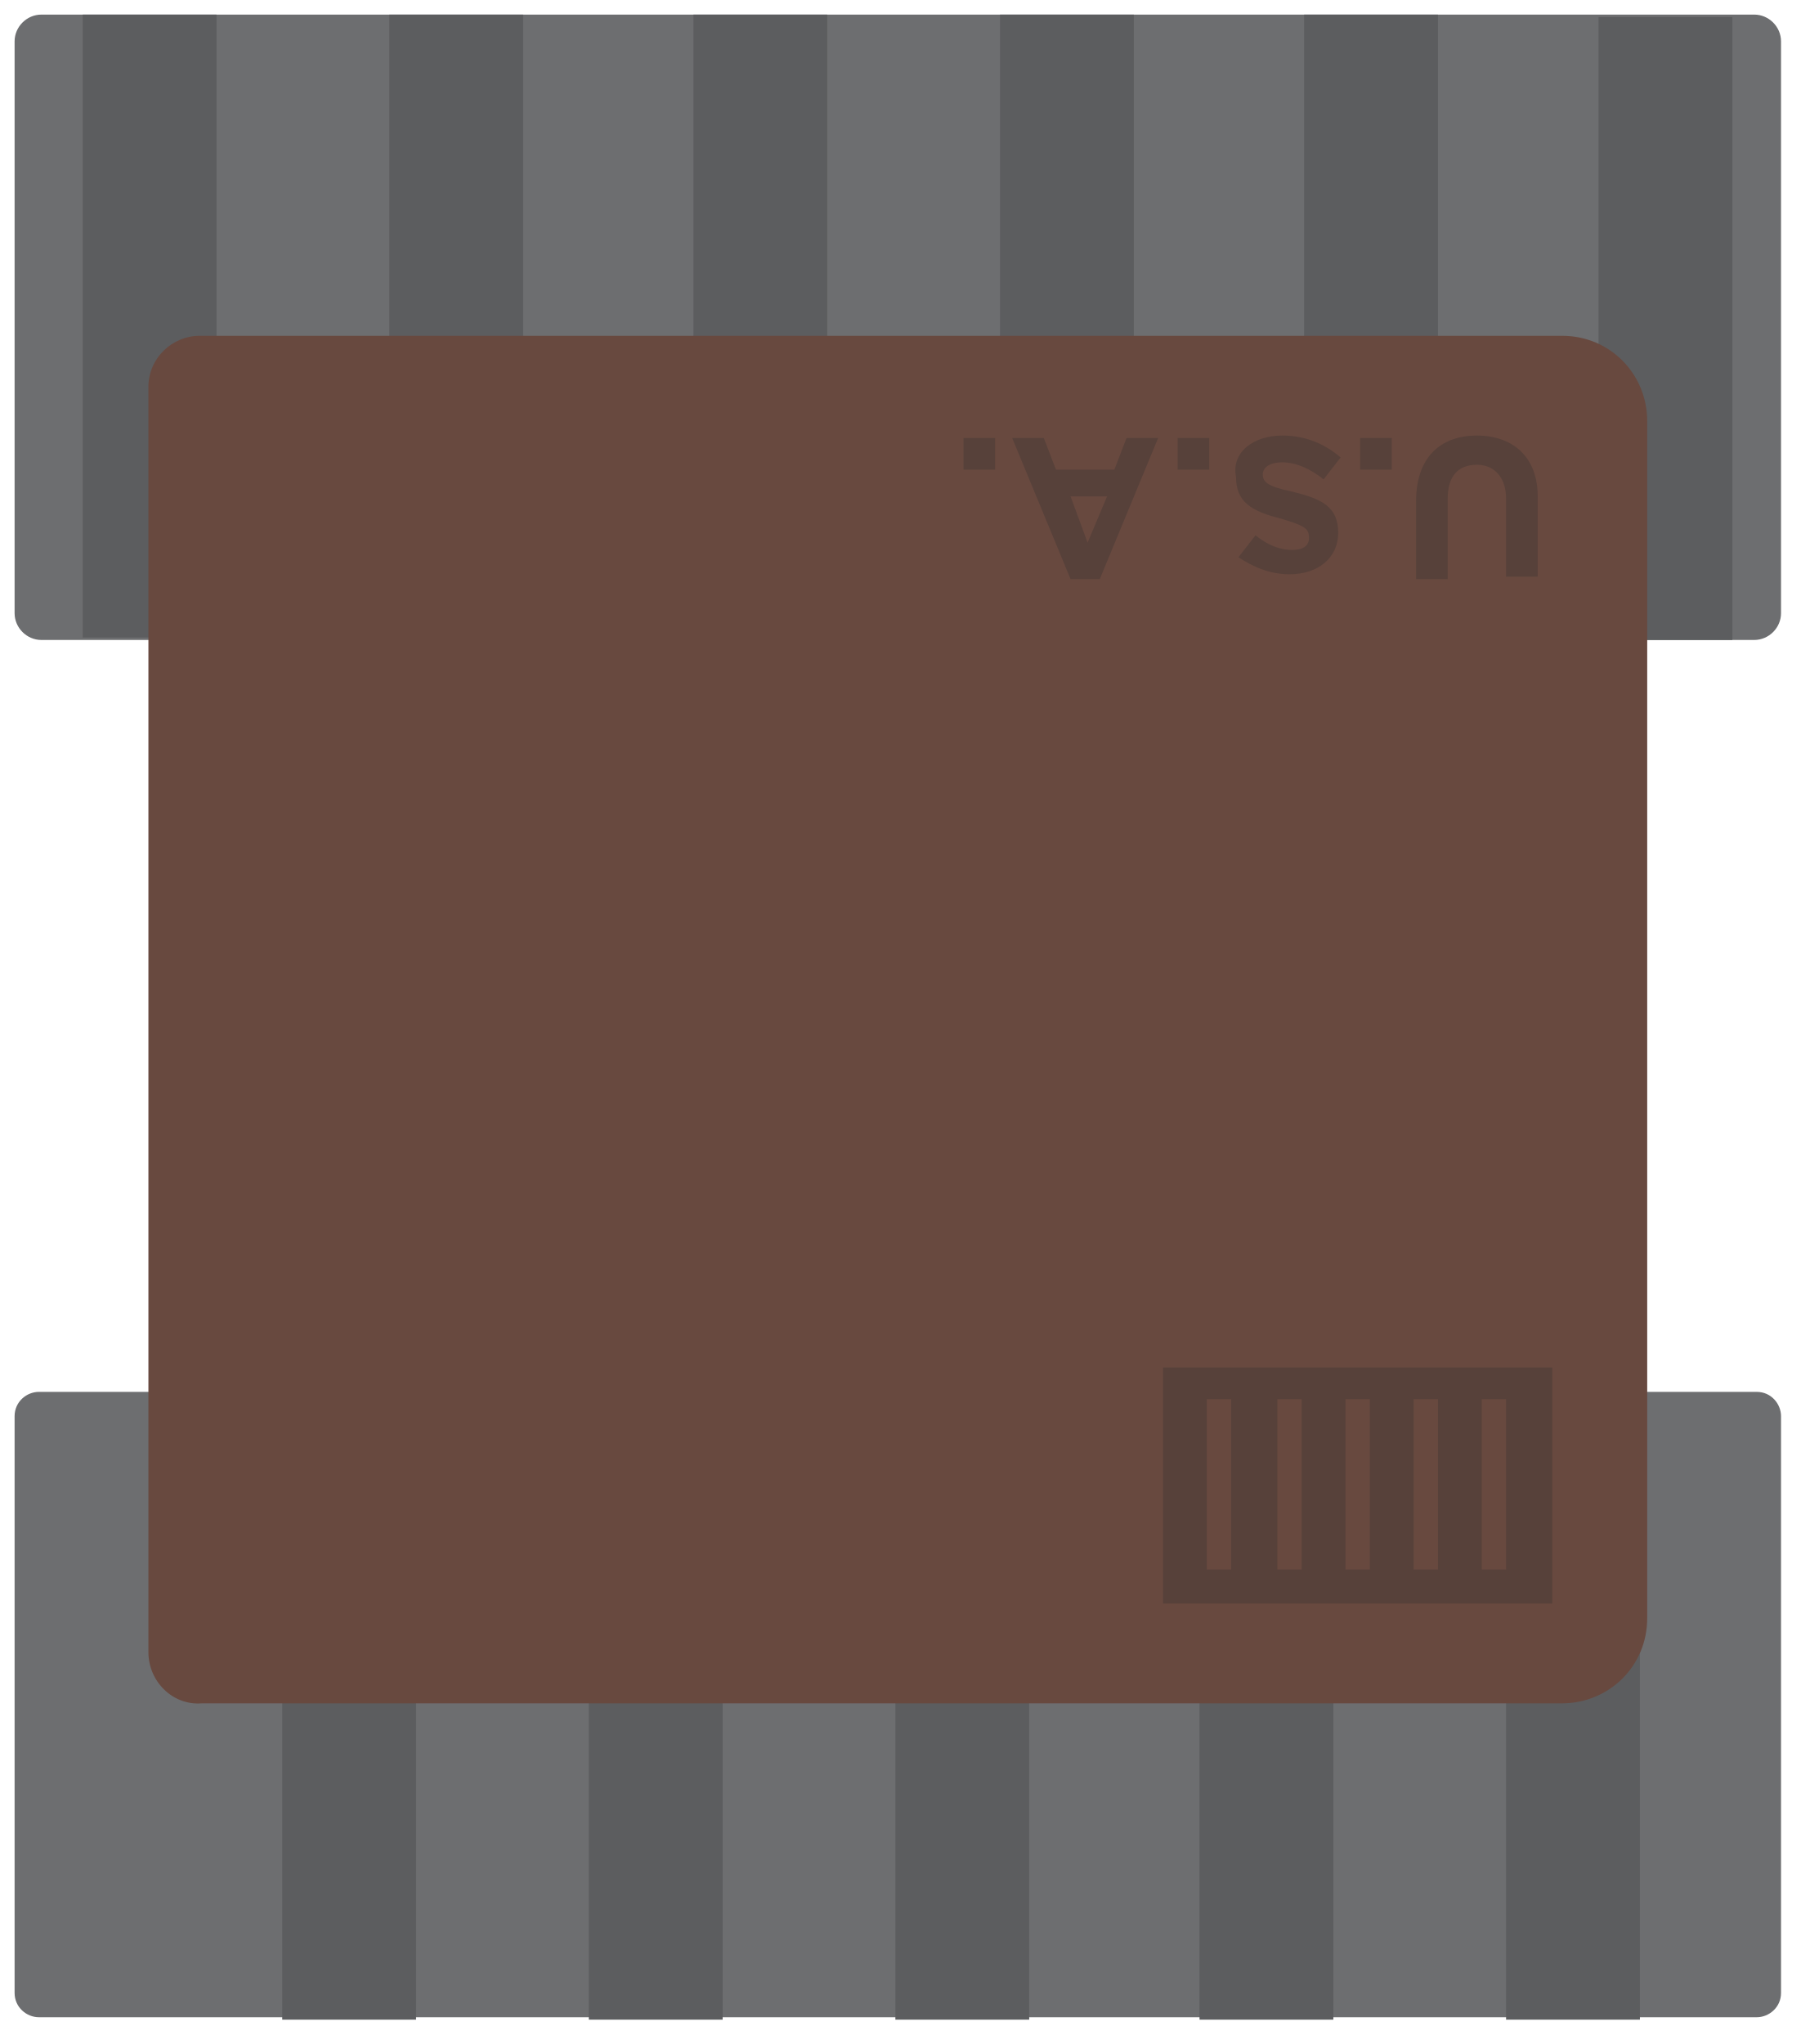
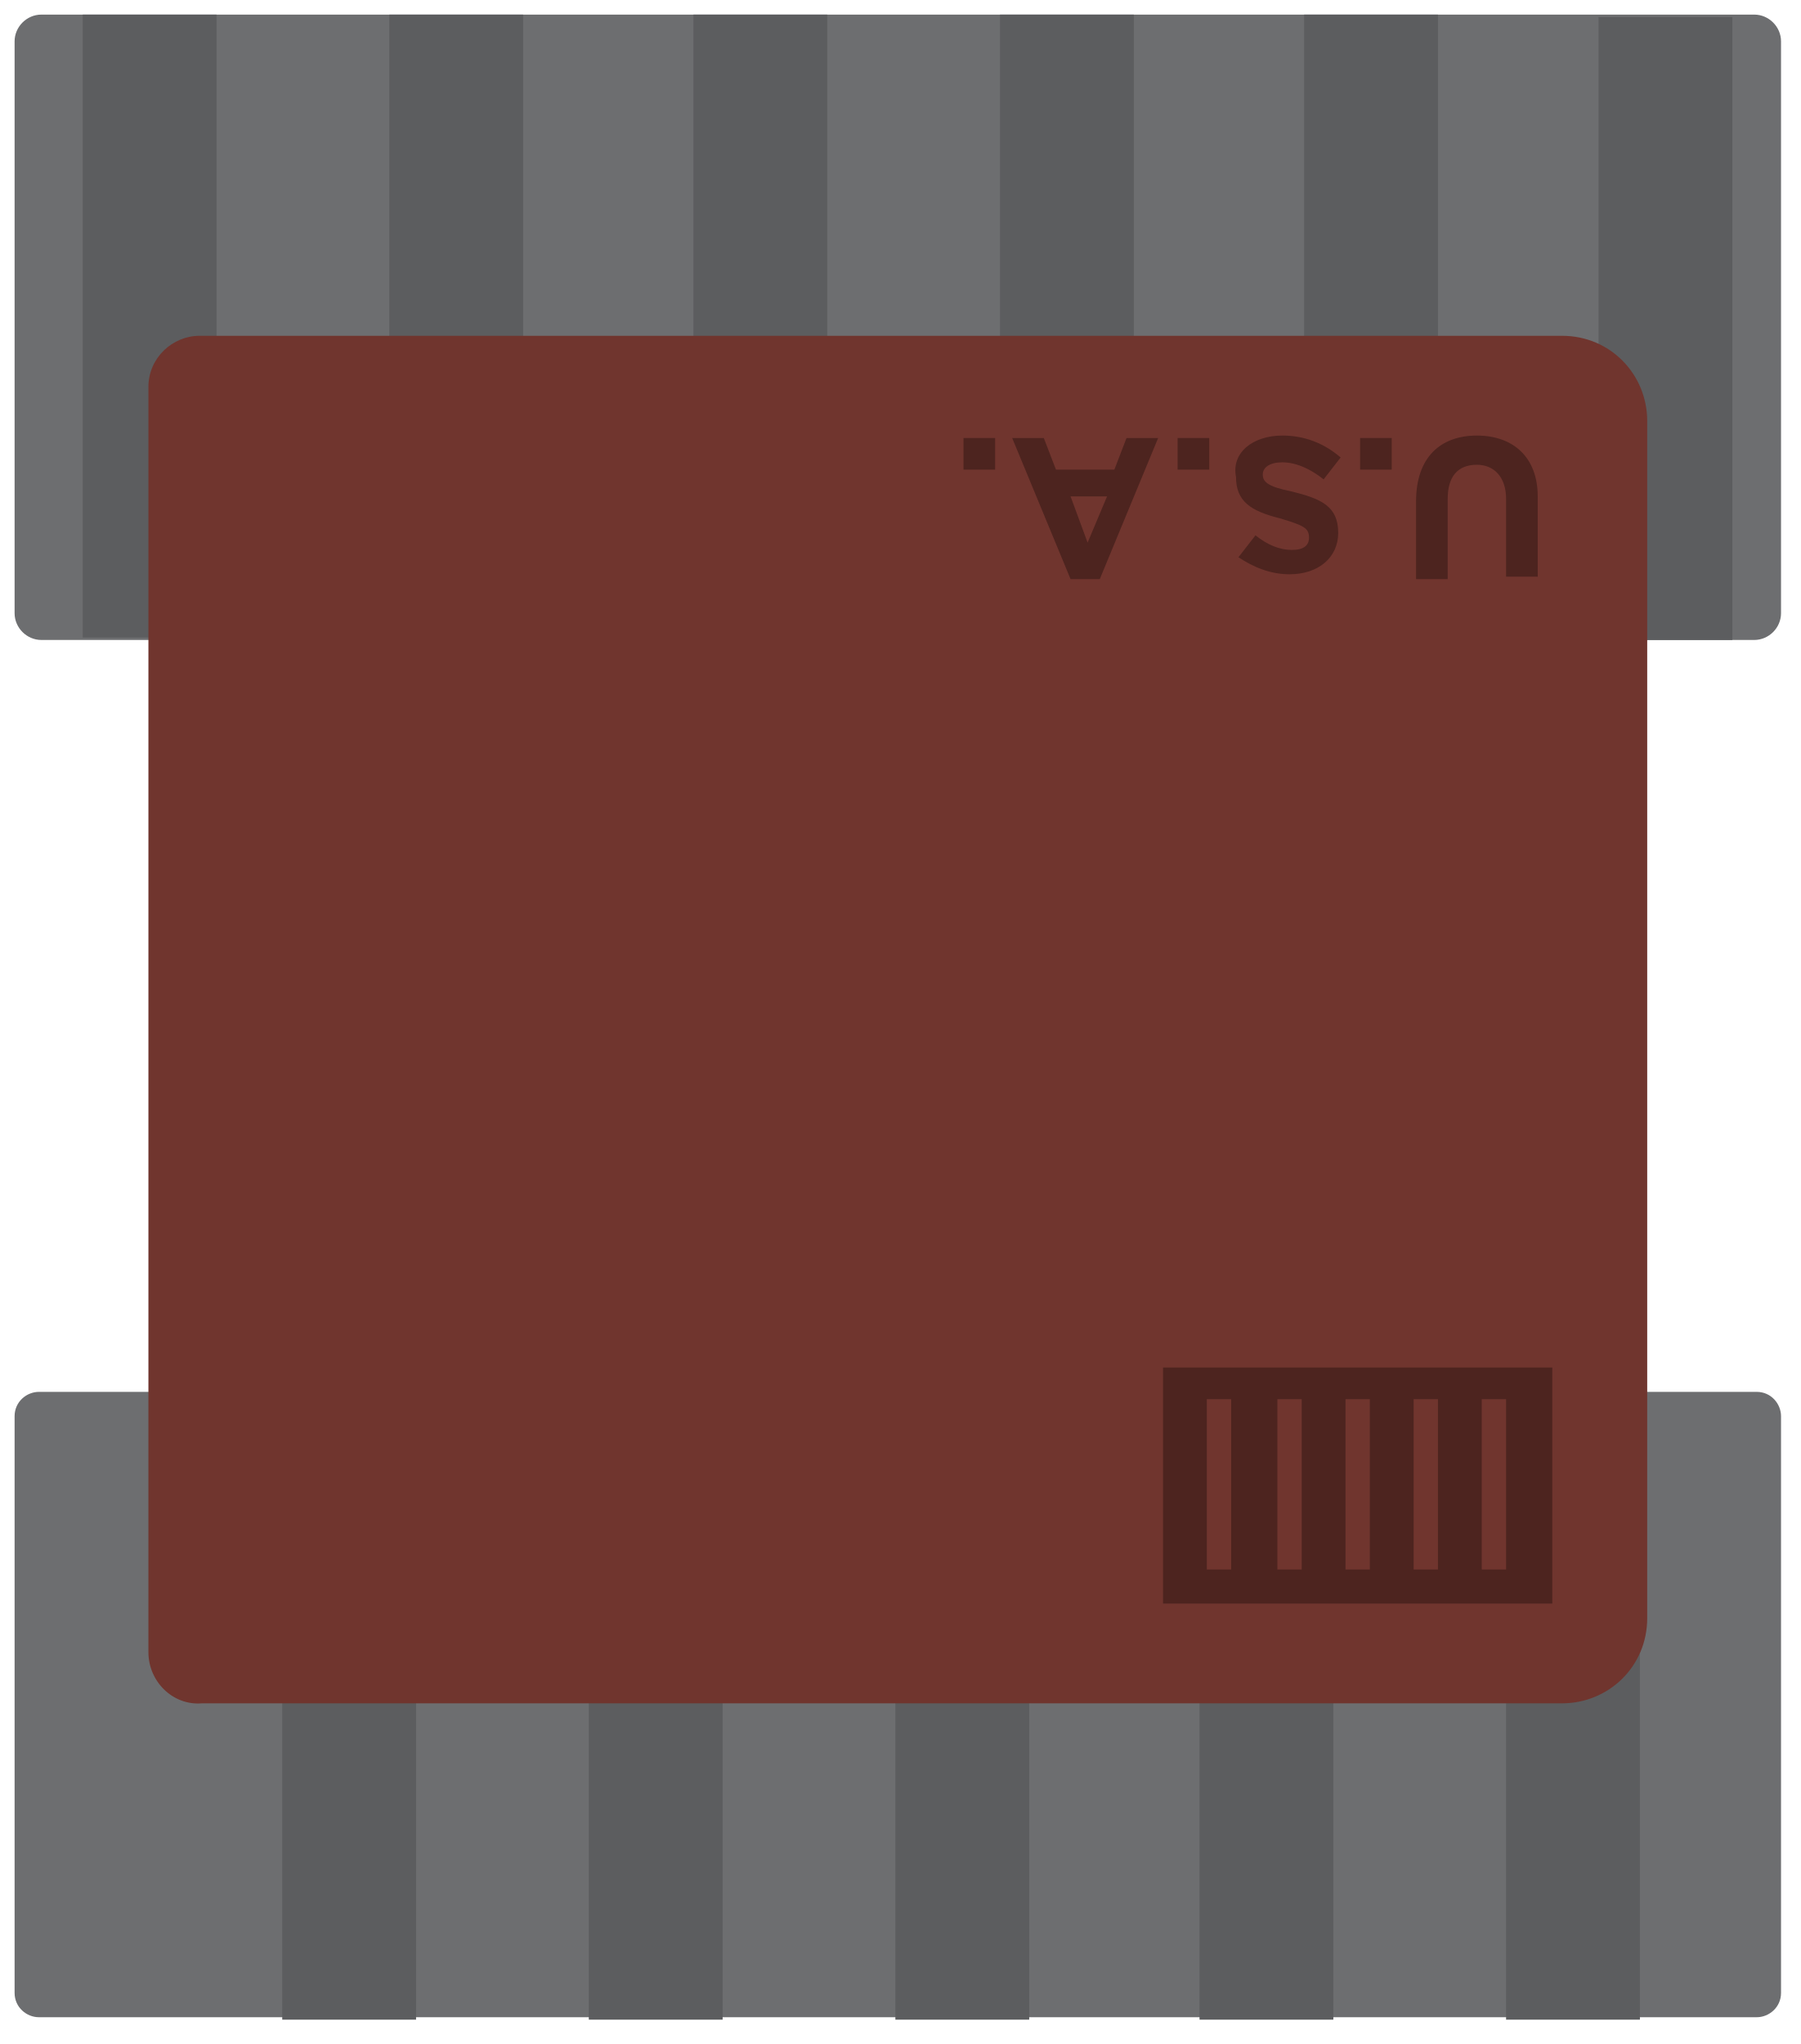
<svg xmlns="http://www.w3.org/2000/svg" version="1.1" id="Layer_1" x="0px" y="0px" viewBox="0 0 74 84" style="enable-background:new 0 0 74 84;" xml:space="preserve">
  <style type="text/css">
	.st0{fill:#6D6E70;}
	.st1{fill:#5C5D5F;}
- 	.st2{fill:#68493F;}
- 	.st3{fill:#57413A;}
+ 	.st2{fill:#70352E;}
+ 	.st3{fill:#4D241F;}
</style>
  <path class="st0" d="M0.6,25.2V1.7c0-0.6,0.5-1.1,1.1-1.1h70.4c0.6,0,1.1,0.5,1.1,1.1v23.5c0,0.6-0.5,1.1-1.1,1.1H1.7  C1.1,26.3,0.6,25.8,0.6,25.2z" />
  <path class="st0" d="M0.6,81.9V58.2c0-0.6,0.5-1,1-1h70.6c0.6,0,1,0.5,1,1v23.7c0,0.6-0.5,1-1,1H1.6C1.1,82.9,0.6,82.5,0.6,81.9z" />
  <rect x="61.9" y="57.4" class="st1" width="5.5" height="25.6" />
  <rect x="49.3" y="57.4" class="st1" width="5.5" height="25.6" />
  <rect x="36.8" y="57.4" class="st1" width="5.5" height="25.6" />
  <rect x="24.2" y="57.4" class="st1" width="5.5" height="25.6" />
  <rect x="11.6" y="57.4" class="st1" width="5.5" height="25.6" />
  <rect x="53.6" y="0.6" class="st1" width="5.5" height="25.6" />
  <rect x="65.7" y="0.7" class="st1" width="5.5" height="25.6" />
  <rect x="41.1" y="0.6" class="st1" width="5.5" height="25.6" />
  <rect x="28.5" y="0.6" class="st1" width="5.5" height="25.6" />
  <rect x="16" y="0.6" class="st1" width="5.5" height="25.6" />
  <rect x="3.4" y="0.6" class="st1" width="5.5" height="25.6" />
  <path class="st2" d="M6.1,67.9v-52c0-1.2,1-2.1,2.1-2.1h56c2,0,3.5,1.6,3.5,3.5v49.2c0,2-1.6,3.5-3.5,3.5H8.3  C7.1,70.1,6.1,69.1,6.1,67.9z" />
  <g>
    <path class="st3" d="M60.7,17.9c1.5,0,2.5,0.9,2.5,2.5v3.3h-1.3v-3.2c0-0.9-0.5-1.4-1.2-1.4c-0.8,0-1.2,0.5-1.2,1.4v3.3h-1.3v-3.2   C58.2,18.8,59.2,17.9,60.7,17.9z" />
    <path class="st3" d="M57.2,18v1.3h-1.3V18H57.2z" />
-     <path class="st3" d="M52.7,17.9c0.9,0,1.7,0.3,2.4,0.9l-0.7,0.9c-0.5-0.4-1.1-0.7-1.7-0.7c-0.5,0-0.8,0.2-0.8,0.5v0   c0,0.3,0.2,0.5,1.2,0.7c1.2,0.3,1.9,0.6,1.9,1.7v0c0,1-0.8,1.7-2,1.7c-0.8,0-1.5-0.3-2.1-0.7l0.7-0.9c0.5,0.4,1,0.6,1.5,0.6   s0.7-0.2,0.7-0.5v0c0-0.4-0.2-0.5-1.2-0.8c-1.2-0.3-1.8-0.7-1.8-1.7v0C50.6,18.6,51.5,17.9,52.7,17.9z" />
+     <path class="st3" d="M52.7,17.9c0.9,0,1.7,0.3,2.4,0.9l-0.7,0.9c-0.5-0.4-1.1-0.7-1.7-0.7c-0.5,0-0.8,0.2-0.8,0.5l0,0   c0,0.3,0.2,0.5,1.2,0.7c1.2,0.3,1.9,0.6,1.9,1.7l0,0c0,1-0.8,1.7-2,1.7c-0.8,0-1.5-0.3-2.1-0.7l0.7-0.9c0.5,0.4,1,0.6,1.5,0.6   s0.7-0.2,0.7-0.5l0,0c0-0.4-0.2-0.5-1.2-0.8c-1.2-0.3-1.8-0.7-1.8-1.7l0,0C50.6,18.6,51.5,17.9,52.7,17.9z" />
    <path class="st3" d="M49.7,18v1.3h-1.3V18H49.7z" />
-     <path class="st3" d="M42.9,18l0.5,1.3h2.4l0.5-1.3h1.3l-2.4,5.8h-1.2L41.6,18H42.9z M44.7,22.3l0.8-1.9h-1.5L44.7,22.3z" />
+     <path class="st3" d="M42.9,18l0.5,1.3h2.4l0.5-1.3h1.3l-2.4,5.8H44L41.6,18H42.9z M44.7,22.3l0.8-1.9H44L44.7,22.3z" />
    <path class="st3" d="M40.9,18v1.3h-1.3V18H40.9z" />
  </g>
  <path class="st3" d="M63.8,56.2v9.7h-16v-9.7H63.8z M61.9,57.5h-1v7h1V57.5z M59.1,57.5h-1v7h1V57.5z M56.3,57.5h-1v7h1V57.5z   M53.5,57.5h-1v7h1V57.5z M50.6,57.5h-1v7h1V57.5z" />
</svg>
